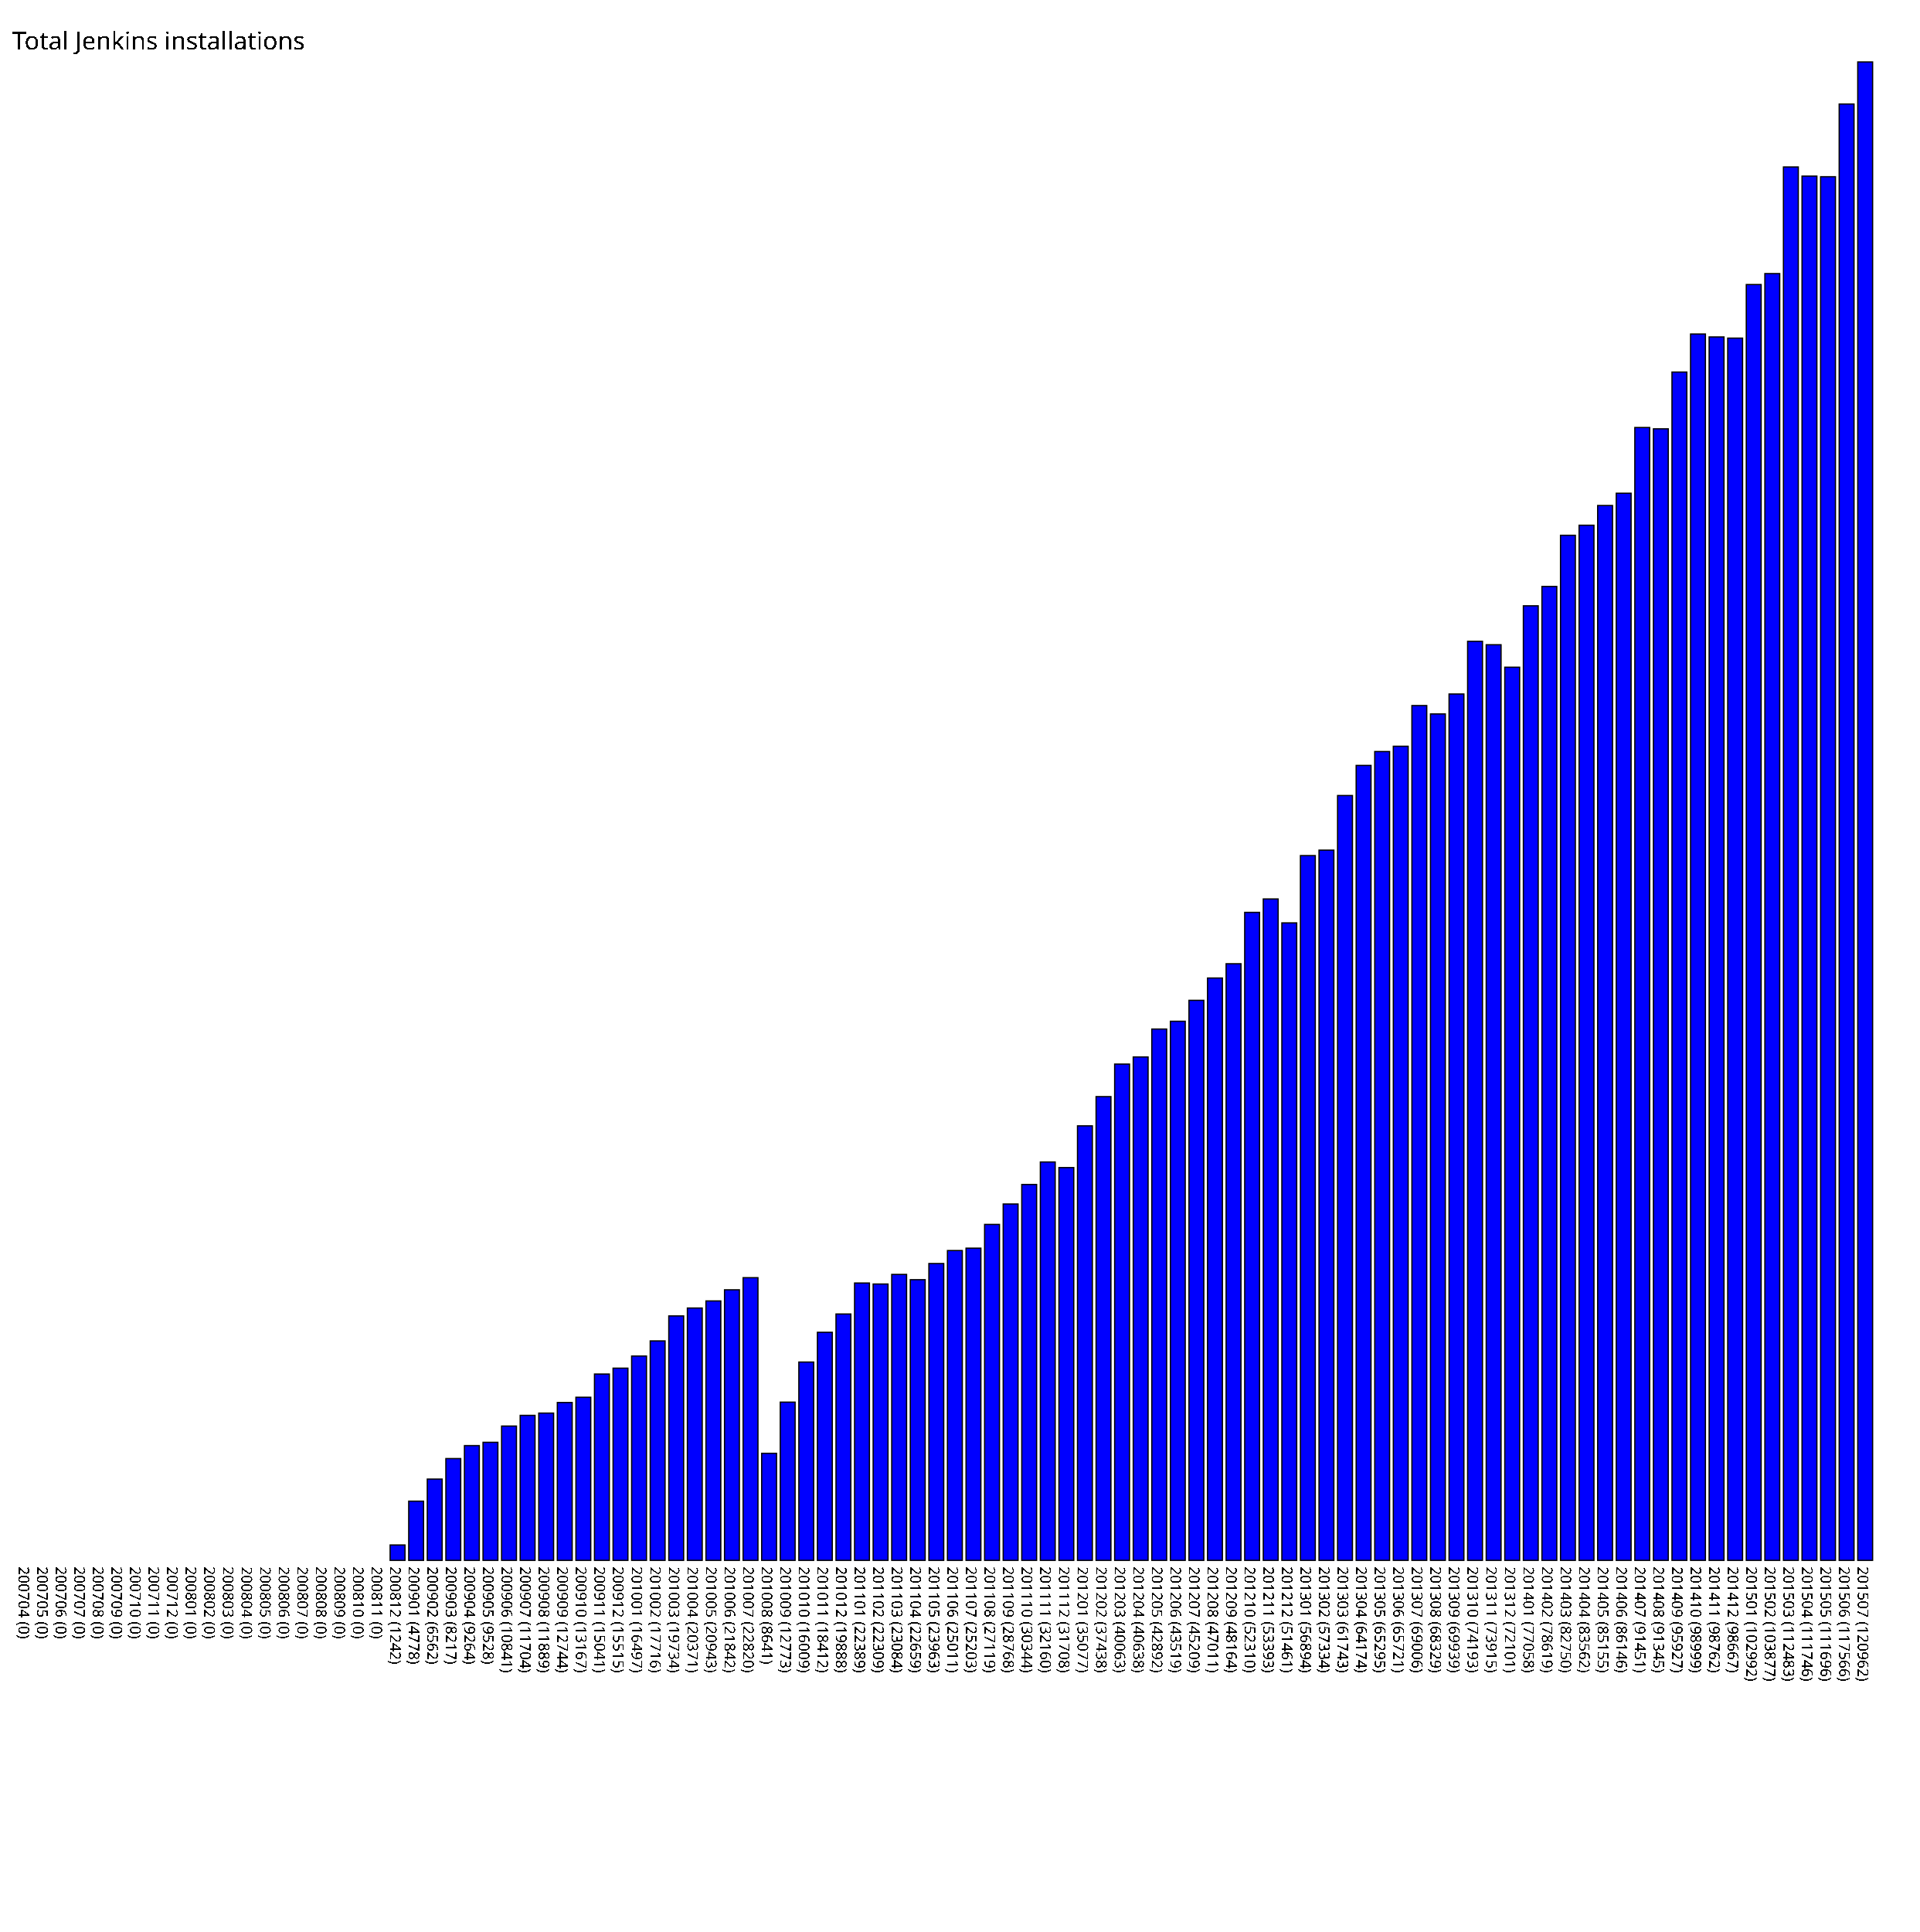
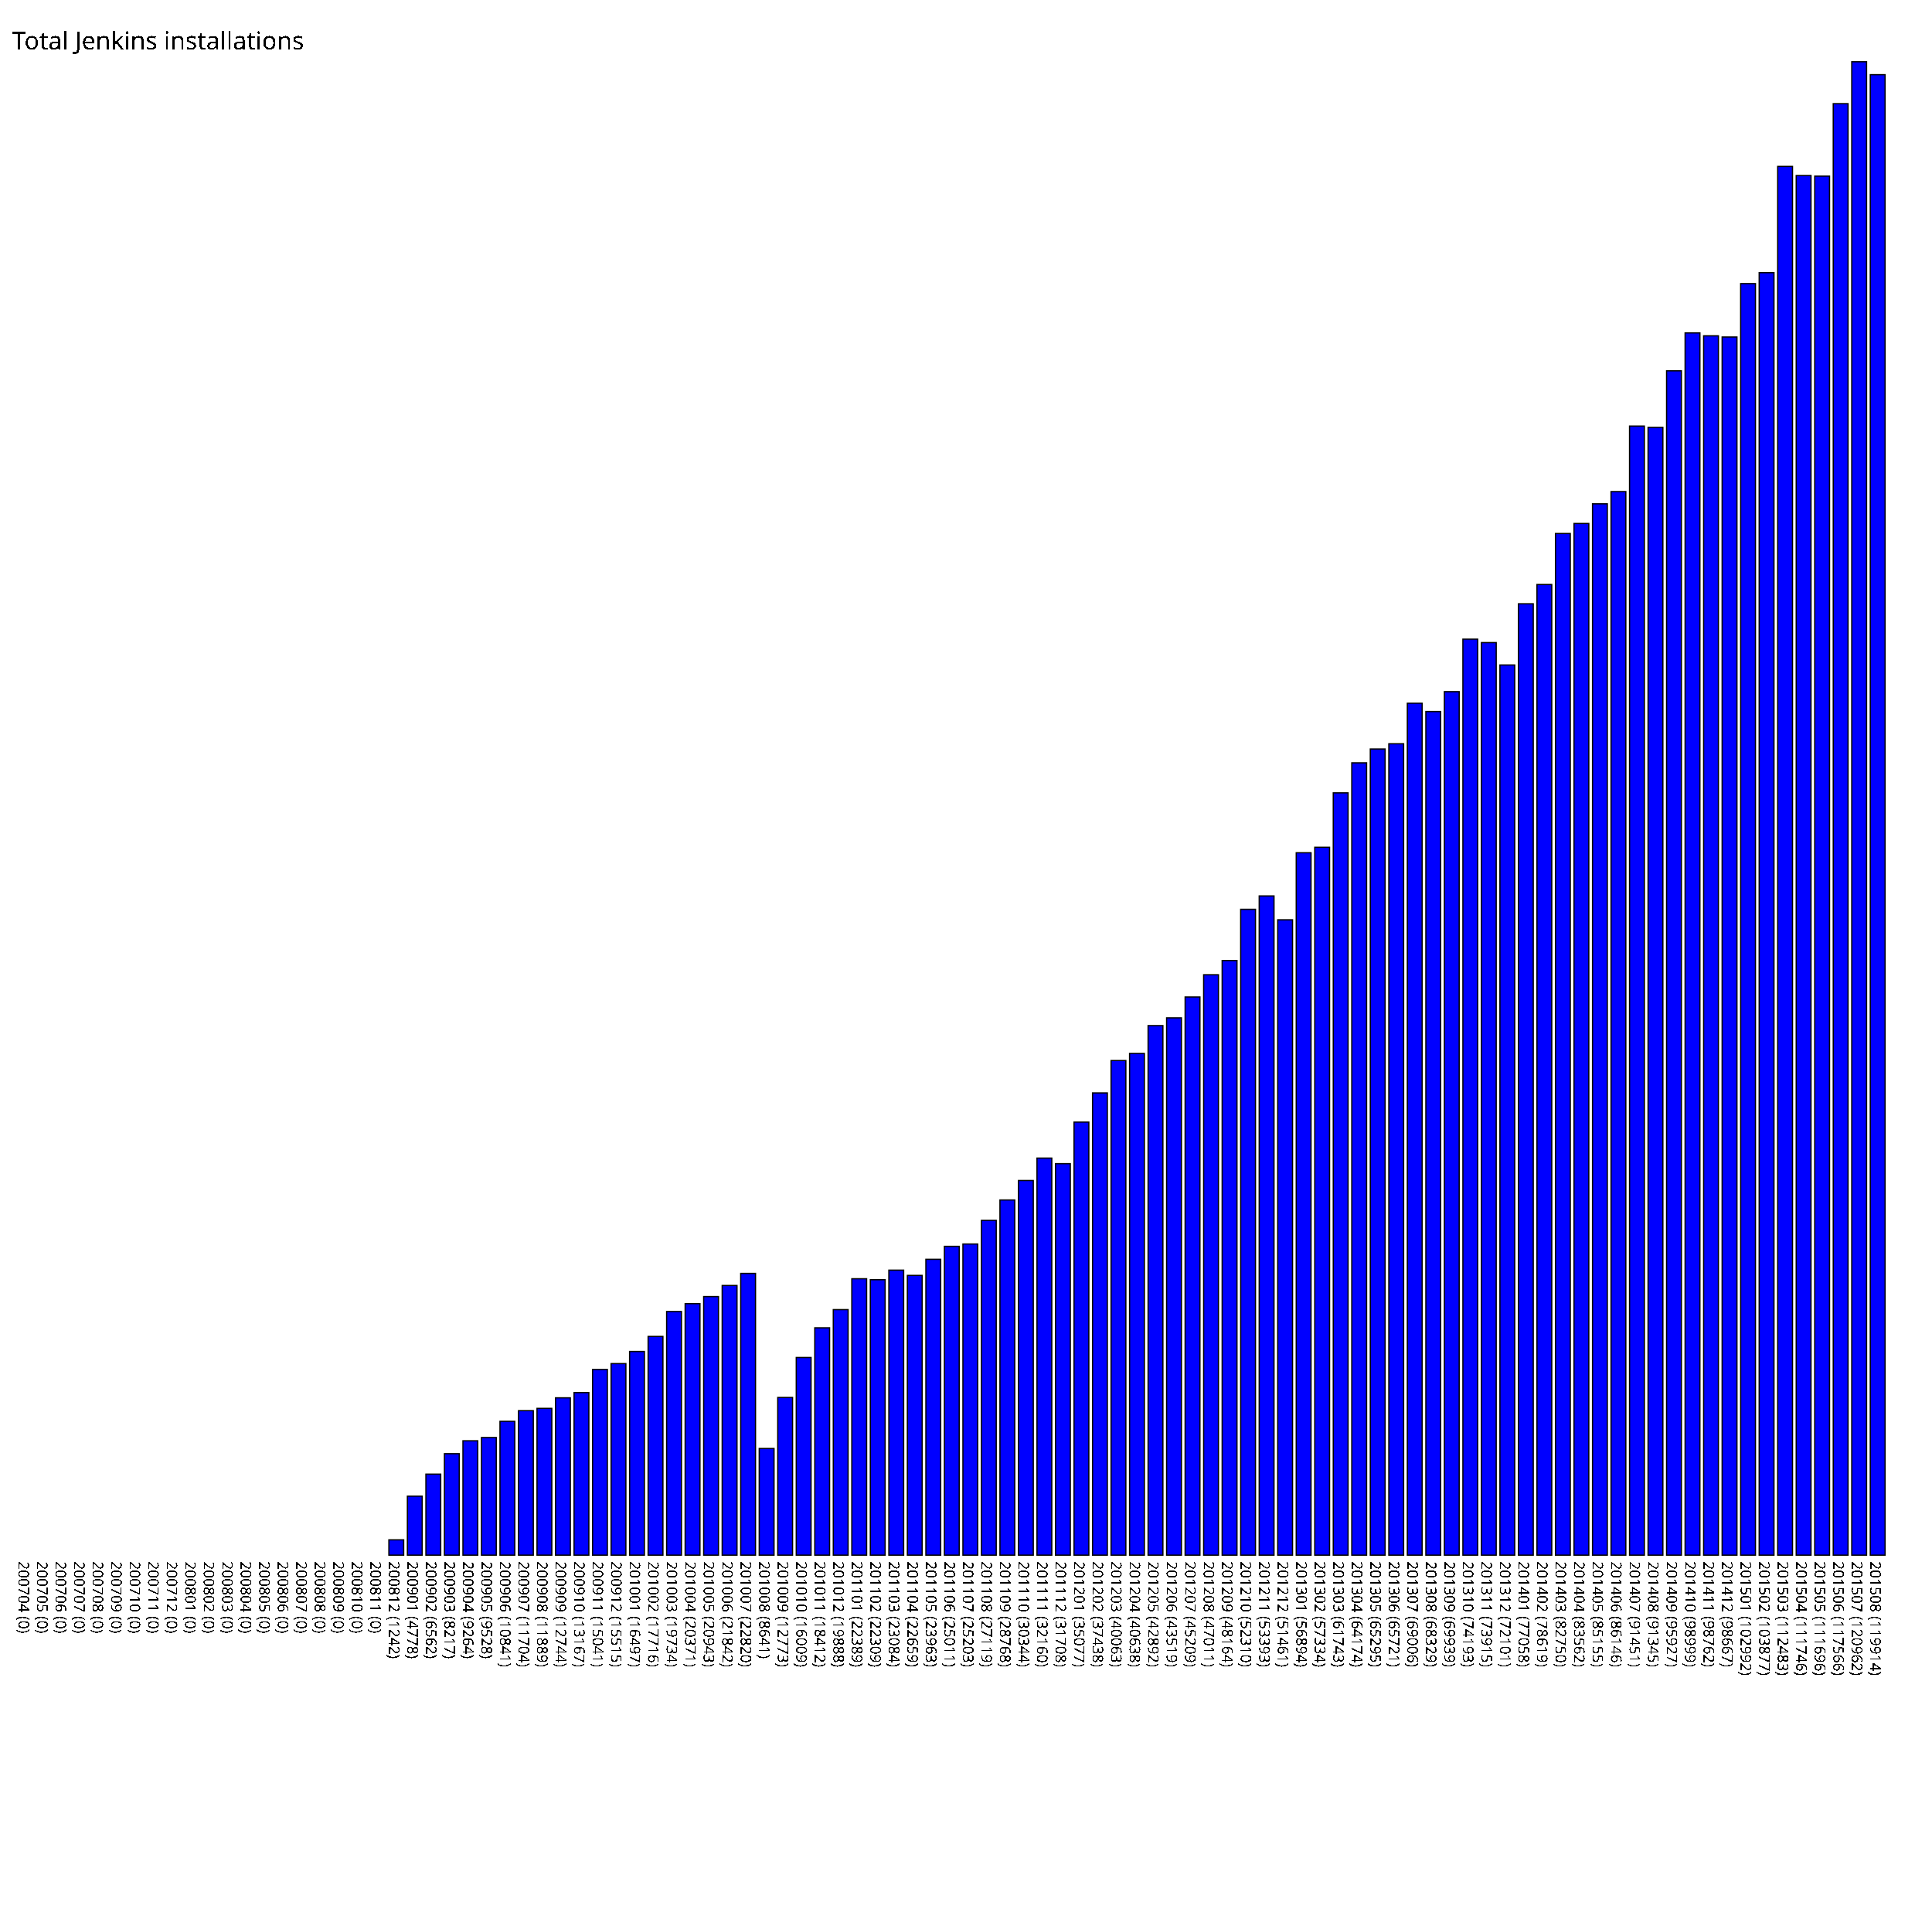
- <svg xmlns="http://www.w3.org/2000/svg" version="1.1" preserveAspectRatio="xMidYMid meet" viewBox="0 0 1550 1559.62">
+ <svg xmlns="http://www.w3.org/2000/svg" version="1.1" preserveAspectRatio="xMidYMid meet" viewBox="0 0 1565 1559.62">
  <rect fill="blue" height="0" stroke="black" width="12" x="15" y="1259.62" />
  <text x="15" y="1264.62" font-family="Tahoma" font-size="12" transform="rotate(90 15,1264.62)" text-rendering="optimizeSpeed" fill="#000000;">200704 (0)</text>
  <rect fill="blue" height="0" stroke="black" width="12" x="30" y="1259.62" />
  <text x="30" y="1264.62" font-family="Tahoma" font-size="12" transform="rotate(90 30,1264.62)" text-rendering="optimizeSpeed" fill="#000000;">200705 (0)</text>
  <rect fill="blue" height="0" stroke="black" width="12" x="45" y="1259.62" />
  <text x="45" y="1264.62" font-family="Tahoma" font-size="12" transform="rotate(90 45,1264.62)" text-rendering="optimizeSpeed" fill="#000000;">200706 (0)</text>
  <rect fill="blue" height="0" stroke="black" width="12" x="60" y="1259.62" />
  <text x="60" y="1264.62" font-family="Tahoma" font-size="12" transform="rotate(90 60,1264.62)" text-rendering="optimizeSpeed" fill="#000000;">200707 (0)</text>
  <rect fill="blue" height="0" stroke="black" width="12" x="75" y="1259.62" />
  <text x="75" y="1264.62" font-family="Tahoma" font-size="12" transform="rotate(90 75,1264.62)" text-rendering="optimizeSpeed" fill="#000000;">200708 (0)</text>
  <rect fill="blue" height="0" stroke="black" width="12" x="90" y="1259.62" />
  <text x="90" y="1264.62" font-family="Tahoma" font-size="12" transform="rotate(90 90,1264.62)" text-rendering="optimizeSpeed" fill="#000000;">200709 (0)</text>
  <rect fill="blue" height="0" stroke="black" width="12" x="105" y="1259.62" />
  <text x="105" y="1264.62" font-family="Tahoma" font-size="12" transform="rotate(90 105,1264.62)" text-rendering="optimizeSpeed" fill="#000000;">200710 (0)</text>
  <rect fill="blue" height="0" stroke="black" width="12" x="120" y="1259.62" />
  <text x="120" y="1264.62" font-family="Tahoma" font-size="12" transform="rotate(90 120,1264.62)" text-rendering="optimizeSpeed" fill="#000000;">200711 (0)</text>
  <rect fill="blue" height="0" stroke="black" width="12" x="135" y="1259.62" />
  <text x="135" y="1264.62" font-family="Tahoma" font-size="12" transform="rotate(90 135,1264.62)" text-rendering="optimizeSpeed" fill="#000000;">200712 (0)</text>
  <rect fill="blue" height="0" stroke="black" width="12" x="150" y="1259.62" />
  <text x="150" y="1264.62" font-family="Tahoma" font-size="12" transform="rotate(90 150,1264.62)" text-rendering="optimizeSpeed" fill="#000000;">200801 (0)</text>
  <rect fill="blue" height="0" stroke="black" width="12" x="165" y="1259.62" />
  <text x="165" y="1264.62" font-family="Tahoma" font-size="12" transform="rotate(90 165,1264.62)" text-rendering="optimizeSpeed" fill="#000000;">200802 (0)</text>
  <rect fill="blue" height="0" stroke="black" width="12" x="180" y="1259.62" />
  <text x="180" y="1264.62" font-family="Tahoma" font-size="12" transform="rotate(90 180,1264.62)" text-rendering="optimizeSpeed" fill="#000000;">200803 (0)</text>
  <rect fill="blue" height="0" stroke="black" width="12" x="195" y="1259.62" />
  <text x="195" y="1264.62" font-family="Tahoma" font-size="12" transform="rotate(90 195,1264.62)" text-rendering="optimizeSpeed" fill="#000000;">200804 (0)</text>
  <rect fill="blue" height="0" stroke="black" width="12" x="210" y="1259.62" />
  <text x="210" y="1264.62" font-family="Tahoma" font-size="12" transform="rotate(90 210,1264.62)" text-rendering="optimizeSpeed" fill="#000000;">200805 (0)</text>
  <rect fill="blue" height="0" stroke="black" width="12" x="225" y="1259.62" />
  <text x="225" y="1264.62" font-family="Tahoma" font-size="12" transform="rotate(90 225,1264.62)" text-rendering="optimizeSpeed" fill="#000000;">200806 (0)</text>
  <rect fill="blue" height="0" stroke="black" width="12" x="240" y="1259.62" />
  <text x="240" y="1264.62" font-family="Tahoma" font-size="12" transform="rotate(90 240,1264.62)" text-rendering="optimizeSpeed" fill="#000000;">200807 (0)</text>
  <rect fill="blue" height="0" stroke="black" width="12" x="255" y="1259.62" />
  <text x="255" y="1264.62" font-family="Tahoma" font-size="12" transform="rotate(90 255,1264.62)" text-rendering="optimizeSpeed" fill="#000000;">200808 (0)</text>
  <rect fill="blue" height="0" stroke="black" width="12" x="270" y="1259.62" />
  <text x="270" y="1264.62" font-family="Tahoma" font-size="12" transform="rotate(90 270,1264.62)" text-rendering="optimizeSpeed" fill="#000000;">200809 (0)</text>
  <rect fill="blue" height="0" stroke="black" width="12" x="285" y="1259.62" />
  <text x="285" y="1264.62" font-family="Tahoma" font-size="12" transform="rotate(90 285,1264.62)" text-rendering="optimizeSpeed" fill="#000000;">200810 (0)</text>
  <rect fill="blue" height="0" stroke="black" width="12" x="300" y="1259.62" />
  <text x="300" y="1264.62" font-family="Tahoma" font-size="12" transform="rotate(90 300,1264.62)" text-rendering="optimizeSpeed" fill="#000000;">200811 (0)</text>
  <rect fill="blue" height="12.42" stroke="black" width="12" x="315" y="1247.20" />
  <text x="315" y="1264.62" font-family="Tahoma" font-size="12" transform="rotate(90 315,1264.62)" text-rendering="optimizeSpeed" fill="#000000;">200812 (1242)</text>
  <rect fill="blue" height="47.78" stroke="black" width="12" x="330" y="1211.84" />
  <text x="330" y="1264.62" font-family="Tahoma" font-size="12" transform="rotate(90 330,1264.62)" text-rendering="optimizeSpeed" fill="#000000;">200901 (4778)</text>
  <rect fill="blue" height="65.62" stroke="black" width="12" x="345" y="1194.00" />
  <text x="345" y="1264.62" font-family="Tahoma" font-size="12" transform="rotate(90 345,1264.62)" text-rendering="optimizeSpeed" fill="#000000;">200902 (6562)</text>
  <rect fill="blue" height="82.17" stroke="black" width="12" x="360" y="1177.45" />
  <text x="360" y="1264.62" font-family="Tahoma" font-size="12" transform="rotate(90 360,1264.62)" text-rendering="optimizeSpeed" fill="#000000;">200903 (8217)</text>
  <rect fill="blue" height="92.64" stroke="black" width="12" x="375" y="1166.98" />
  <text x="375" y="1264.62" font-family="Tahoma" font-size="12" transform="rotate(90 375,1264.62)" text-rendering="optimizeSpeed" fill="#000000;">200904 (9264)</text>
  <rect fill="blue" height="95.28" stroke="black" width="12" x="390" y="1164.34" />
  <text x="390" y="1264.62" font-family="Tahoma" font-size="12" transform="rotate(90 390,1264.62)" text-rendering="optimizeSpeed" fill="#000000;">200905 (9528)</text>
  <rect fill="blue" height="108.41" stroke="black" width="12" x="405" y="1151.21" />
  <text x="405" y="1264.62" font-family="Tahoma" font-size="12" transform="rotate(90 405,1264.62)" text-rendering="optimizeSpeed" fill="#000000;">200906 (10841)</text>
  <rect fill="blue" height="117.04" stroke="black" width="12" x="420" y="1142.58" />
  <text x="420" y="1264.62" font-family="Tahoma" font-size="12" transform="rotate(90 420,1264.62)" text-rendering="optimizeSpeed" fill="#000000;">200907 (11704)</text>
  <rect fill="blue" height="118.89" stroke="black" width="12" x="435" y="1140.73" />
  <text x="435" y="1264.62" font-family="Tahoma" font-size="12" transform="rotate(90 435,1264.62)" text-rendering="optimizeSpeed" fill="#000000;">200908 (11889)</text>
  <rect fill="blue" height="127.44" stroke="black" width="12" x="450" y="1132.18" />
  <text x="450" y="1264.62" font-family="Tahoma" font-size="12" transform="rotate(90 450,1264.62)" text-rendering="optimizeSpeed" fill="#000000;">200909 (12744)</text>
  <rect fill="blue" height="131.67" stroke="black" width="12" x="465" y="1127.95" />
  <text x="465" y="1264.62" font-family="Tahoma" font-size="12" transform="rotate(90 465,1264.62)" text-rendering="optimizeSpeed" fill="#000000;">200910 (13167)</text>
  <rect fill="blue" height="150.41" stroke="black" width="12" x="480" y="1109.21" />
  <text x="480" y="1264.62" font-family="Tahoma" font-size="12" transform="rotate(90 480,1264.62)" text-rendering="optimizeSpeed" fill="#000000;">200911 (15041)</text>
  <rect fill="blue" height="155.15" stroke="black" width="12" x="495" y="1104.47" />
  <text x="495" y="1264.62" font-family="Tahoma" font-size="12" transform="rotate(90 495,1264.62)" text-rendering="optimizeSpeed" fill="#000000;">200912 (15515)</text>
  <rect fill="blue" height="164.97" stroke="black" width="12" x="510" y="1094.65" />
  <text x="510" y="1264.62" font-family="Tahoma" font-size="12" transform="rotate(90 510,1264.62)" text-rendering="optimizeSpeed" fill="#000000;">201001 (16497)</text>
  <rect fill="blue" height="177.16" stroke="black" width="12" x="525" y="1082.46" />
  <text x="525" y="1264.62" font-family="Tahoma" font-size="12" transform="rotate(90 525,1264.62)" text-rendering="optimizeSpeed" fill="#000000;">201002 (17716)</text>
  <rect fill="blue" height="197.34" stroke="black" width="12" x="540" y="1062.28" />
  <text x="540" y="1264.62" font-family="Tahoma" font-size="12" transform="rotate(90 540,1264.62)" text-rendering="optimizeSpeed" fill="#000000;">201003 (19734)</text>
  <rect fill="blue" height="203.71" stroke="black" width="12" x="555" y="1055.91" />
  <text x="555" y="1264.62" font-family="Tahoma" font-size="12" transform="rotate(90 555,1264.62)" text-rendering="optimizeSpeed" fill="#000000;">201004 (20371)</text>
  <rect fill="blue" height="209.43" stroke="black" width="12" x="570" y="1050.19" />
  <text x="570" y="1264.62" font-family="Tahoma" font-size="12" transform="rotate(90 570,1264.62)" text-rendering="optimizeSpeed" fill="#000000;">201005 (20943)</text>
  <rect fill="blue" height="218.42" stroke="black" width="12" x="585" y="1041.20" />
  <text x="585" y="1264.62" font-family="Tahoma" font-size="12" transform="rotate(90 585,1264.62)" text-rendering="optimizeSpeed" fill="#000000;">201006 (21842)</text>
  <rect fill="blue" height="228.2" stroke="black" width="12" x="600" y="1031.42" />
  <text x="600" y="1264.62" font-family="Tahoma" font-size="12" transform="rotate(90 600,1264.62)" text-rendering="optimizeSpeed" fill="#000000;">201007 (22820)</text>
  <rect fill="blue" height="86.41" stroke="black" width="12" x="615" y="1173.21" />
  <text x="615" y="1264.62" font-family="Tahoma" font-size="12" transform="rotate(90 615,1264.62)" text-rendering="optimizeSpeed" fill="#000000;">201008 (8641)</text>
  <rect fill="blue" height="127.73" stroke="black" width="12" x="630" y="1131.89" />
  <text x="630" y="1264.62" font-family="Tahoma" font-size="12" transform="rotate(90 630,1264.62)" text-rendering="optimizeSpeed" fill="#000000;">201009 (12773)</text>
  <rect fill="blue" height="160.09" stroke="black" width="12" x="645" y="1099.53" />
  <text x="645" y="1264.62" font-family="Tahoma" font-size="12" transform="rotate(90 645,1264.62)" text-rendering="optimizeSpeed" fill="#000000;">201010 (16009)</text>
  <rect fill="blue" height="184.12" stroke="black" width="12" x="660" y="1075.50" />
  <text x="660" y="1264.62" font-family="Tahoma" font-size="12" transform="rotate(90 660,1264.62)" text-rendering="optimizeSpeed" fill="#000000;">201011 (18412)</text>
  <rect fill="blue" height="198.88" stroke="black" width="12" x="675" y="1060.74" />
  <text x="675" y="1264.62" font-family="Tahoma" font-size="12" transform="rotate(90 675,1264.62)" text-rendering="optimizeSpeed" fill="#000000;">201012 (19888)</text>
  <rect fill="blue" height="223.89" stroke="black" width="12" x="690" y="1035.73" />
  <text x="690" y="1264.62" font-family="Tahoma" font-size="12" transform="rotate(90 690,1264.62)" text-rendering="optimizeSpeed" fill="#000000;">201101 (22389)</text>
  <rect fill="blue" height="223.09" stroke="black" width="12" x="705" y="1036.53" />
  <text x="705" y="1264.62" font-family="Tahoma" font-size="12" transform="rotate(90 705,1264.62)" text-rendering="optimizeSpeed" fill="#000000;">201102 (22309)</text>
  <rect fill="blue" height="230.84" stroke="black" width="12" x="720" y="1028.78" />
  <text x="720" y="1264.62" font-family="Tahoma" font-size="12" transform="rotate(90 720,1264.62)" text-rendering="optimizeSpeed" fill="#000000;">201103 (23084)</text>
  <rect fill="blue" height="226.59" stroke="black" width="12" x="735" y="1033.03" />
  <text x="735" y="1264.62" font-family="Tahoma" font-size="12" transform="rotate(90 735,1264.62)" text-rendering="optimizeSpeed" fill="#000000;">201104 (22659)</text>
  <rect fill="blue" height="239.63" stroke="black" width="12" x="750" y="1019.99" />
  <text x="750" y="1264.62" font-family="Tahoma" font-size="12" transform="rotate(90 750,1264.62)" text-rendering="optimizeSpeed" fill="#000000;">201105 (23963)</text>
  <rect fill="blue" height="250.11" stroke="black" width="12" x="765" y="1009.51" />
  <text x="765" y="1264.62" font-family="Tahoma" font-size="12" transform="rotate(90 765,1264.62)" text-rendering="optimizeSpeed" fill="#000000;">201106 (25011)</text>
  <rect fill="blue" height="252.03" stroke="black" width="12" x="780" y="1007.59" />
  <text x="780" y="1264.62" font-family="Tahoma" font-size="12" transform="rotate(90 780,1264.62)" text-rendering="optimizeSpeed" fill="#000000;">201107 (25203)</text>
  <rect fill="blue" height="271.19" stroke="black" width="12" x="795" y="988.43" />
  <text x="795" y="1264.62" font-family="Tahoma" font-size="12" transform="rotate(90 795,1264.62)" text-rendering="optimizeSpeed" fill="#000000;">201108 (27119)</text>
  <rect fill="blue" height="287.68" stroke="black" width="12" x="810" y="971.94" />
  <text x="810" y="1264.62" font-family="Tahoma" font-size="12" transform="rotate(90 810,1264.62)" text-rendering="optimizeSpeed" fill="#000000;">201109 (28768)</text>
  <rect fill="blue" height="303.44" stroke="black" width="12" x="825" y="956.18" />
  <text x="825" y="1264.62" font-family="Tahoma" font-size="12" transform="rotate(90 825,1264.62)" text-rendering="optimizeSpeed" fill="#000000;">201110 (30344)</text>
  <rect fill="blue" height="321.6" stroke="black" width="12" x="840" y="938.02" />
  <text x="840" y="1264.62" font-family="Tahoma" font-size="12" transform="rotate(90 840,1264.62)" text-rendering="optimizeSpeed" fill="#000000;">201111 (32160)</text>
  <rect fill="blue" height="317.08" stroke="black" width="12" x="855" y="942.54" />
  <text x="855" y="1264.62" font-family="Tahoma" font-size="12" transform="rotate(90 855,1264.62)" text-rendering="optimizeSpeed" fill="#000000;">201112 (31708)</text>
  <rect fill="blue" height="350.77" stroke="black" width="12" x="870" y="908.85" />
  <text x="870" y="1264.62" font-family="Tahoma" font-size="12" transform="rotate(90 870,1264.62)" text-rendering="optimizeSpeed" fill="#000000;">201201 (35077)</text>
  <rect fill="blue" height="374.38" stroke="black" width="12" x="885" y="885.24" />
  <text x="885" y="1264.62" font-family="Tahoma" font-size="12" transform="rotate(90 885,1264.62)" text-rendering="optimizeSpeed" fill="#000000;">201202 (37438)</text>
  <rect fill="blue" height="400.63" stroke="black" width="12" x="900" y="858.99" />
  <text x="900" y="1264.62" font-family="Tahoma" font-size="12" transform="rotate(90 900,1264.62)" text-rendering="optimizeSpeed" fill="#000000;">201203 (40063)</text>
  <rect fill="blue" height="406.38" stroke="black" width="12" x="915" y="853.24" />
  <text x="915" y="1264.62" font-family="Tahoma" font-size="12" transform="rotate(90 915,1264.62)" text-rendering="optimizeSpeed" fill="#000000;">201204 (40638)</text>
  <rect fill="blue" height="428.92" stroke="black" width="12" x="930" y="830.70" />
  <text x="930" y="1264.62" font-family="Tahoma" font-size="12" transform="rotate(90 930,1264.62)" text-rendering="optimizeSpeed" fill="#000000;">201205 (42892)</text>
  <rect fill="blue" height="435.19" stroke="black" width="12" x="945" y="824.43" />
  <text x="945" y="1264.62" font-family="Tahoma" font-size="12" transform="rotate(90 945,1264.62)" text-rendering="optimizeSpeed" fill="#000000;">201206 (43519)</text>
  <rect fill="blue" height="452.09" stroke="black" width="12" x="960" y="807.53" />
  <text x="960" y="1264.62" font-family="Tahoma" font-size="12" transform="rotate(90 960,1264.62)" text-rendering="optimizeSpeed" fill="#000000;">201207 (45209)</text>
  <rect fill="blue" height="470.11" stroke="black" width="12" x="975" y="789.51" />
  <text x="975" y="1264.62" font-family="Tahoma" font-size="12" transform="rotate(90 975,1264.62)" text-rendering="optimizeSpeed" fill="#000000;">201208 (47011)</text>
  <rect fill="blue" height="481.64" stroke="black" width="12" x="990" y="777.98" />
  <text x="990" y="1264.62" font-family="Tahoma" font-size="12" transform="rotate(90 990,1264.62)" text-rendering="optimizeSpeed" fill="#000000;">201209 (48164)</text>
  <rect fill="blue" height="523.1" stroke="black" width="12" x="1005" y="736.52" />
  <text x="1005" y="1264.62" font-family="Tahoma" font-size="12" transform="rotate(90 1005,1264.62)" text-rendering="optimizeSpeed" fill="#000000;">201210 (52310)</text>
  <rect fill="blue" height="533.93" stroke="black" width="12" x="1020" y="725.69" />
  <text x="1020" y="1264.62" font-family="Tahoma" font-size="12" transform="rotate(90 1020,1264.62)" text-rendering="optimizeSpeed" fill="#000000;">201211 (53393)</text>
  <rect fill="blue" height="514.61" stroke="black" width="12" x="1035" y="745.01" />
  <text x="1035" y="1264.62" font-family="Tahoma" font-size="12" transform="rotate(90 1035,1264.62)" text-rendering="optimizeSpeed" fill="#000000;">201212 (51461)</text>
  <rect fill="blue" height="568.94" stroke="black" width="12" x="1050" y="690.68" />
  <text x="1050" y="1264.62" font-family="Tahoma" font-size="12" transform="rotate(90 1050,1264.62)" text-rendering="optimizeSpeed" fill="#000000;">201301 (56894)</text>
  <rect fill="blue" height="573.34" stroke="black" width="12" x="1065" y="686.28" />
  <text x="1065" y="1264.62" font-family="Tahoma" font-size="12" transform="rotate(90 1065,1264.62)" text-rendering="optimizeSpeed" fill="#000000;">201302 (57334)</text>
  <rect fill="blue" height="617.43" stroke="black" width="12" x="1080" y="642.19" />
  <text x="1080" y="1264.62" font-family="Tahoma" font-size="12" transform="rotate(90 1080,1264.62)" text-rendering="optimizeSpeed" fill="#000000;">201303 (61743)</text>
  <rect fill="blue" height="641.74" stroke="black" width="12" x="1095" y="617.88" />
  <text x="1095" y="1264.62" font-family="Tahoma" font-size="12" transform="rotate(90 1095,1264.62)" text-rendering="optimizeSpeed" fill="#000000;">201304 (64174)</text>
  <rect fill="blue" height="652.95" stroke="black" width="12" x="1110" y="606.67" />
  <text x="1110" y="1264.62" font-family="Tahoma" font-size="12" transform="rotate(90 1110,1264.62)" text-rendering="optimizeSpeed" fill="#000000;">201305 (65295)</text>
  <rect fill="blue" height="657.21" stroke="black" width="12" x="1125" y="602.41" />
  <text x="1125" y="1264.62" font-family="Tahoma" font-size="12" transform="rotate(90 1125,1264.62)" text-rendering="optimizeSpeed" fill="#000000;">201306 (65721)</text>
  <rect fill="blue" height="690.06" stroke="black" width="12" x="1140" y="569.56" />
  <text x="1140" y="1264.62" font-family="Tahoma" font-size="12" transform="rotate(90 1140,1264.62)" text-rendering="optimizeSpeed" fill="#000000;">201307 (69006)</text>
  <rect fill="blue" height="683.29" stroke="black" width="12" x="1155" y="576.33" />
  <text x="1155" y="1264.62" font-family="Tahoma" font-size="12" transform="rotate(90 1155,1264.62)" text-rendering="optimizeSpeed" fill="#000000;">201308 (68329)</text>
  <rect fill="blue" height="699.39" stroke="black" width="12" x="1170" y="560.23" />
  <text x="1170" y="1264.62" font-family="Tahoma" font-size="12" transform="rotate(90 1170,1264.62)" text-rendering="optimizeSpeed" fill="#000000;">201309 (69939)</text>
  <rect fill="blue" height="741.93" stroke="black" width="12" x="1185" y="517.69" />
  <text x="1185" y="1264.62" font-family="Tahoma" font-size="12" transform="rotate(90 1185,1264.62)" text-rendering="optimizeSpeed" fill="#000000;">201310 (74193)</text>
  <rect fill="blue" height="739.15" stroke="black" width="12" x="1200" y="520.47" />
  <text x="1200" y="1264.62" font-family="Tahoma" font-size="12" transform="rotate(90 1200,1264.62)" text-rendering="optimizeSpeed" fill="#000000;">201311 (73915)</text>
  <rect fill="blue" height="721.01" stroke="black" width="12" x="1215" y="538.61" />
  <text x="1215" y="1264.62" font-family="Tahoma" font-size="12" transform="rotate(90 1215,1264.62)" text-rendering="optimizeSpeed" fill="#000000;">201312 (72101)</text>
  <rect fill="blue" height="770.58" stroke="black" width="12" x="1230" y="489.04" />
  <text x="1230" y="1264.62" font-family="Tahoma" font-size="12" transform="rotate(90 1230,1264.62)" text-rendering="optimizeSpeed" fill="#000000;">201401 (77058)</text>
  <rect fill="blue" height="786.19" stroke="black" width="12" x="1245" y="473.43" />
  <text x="1245" y="1264.62" font-family="Tahoma" font-size="12" transform="rotate(90 1245,1264.62)" text-rendering="optimizeSpeed" fill="#000000;">201402 (78619)</text>
  <rect fill="blue" height="827.5" stroke="black" width="12" x="1260" y="432.12" />
  <text x="1260" y="1264.62" font-family="Tahoma" font-size="12" transform="rotate(90 1260,1264.62)" text-rendering="optimizeSpeed" fill="#000000;">201403 (82750)</text>
  <rect fill="blue" height="835.62" stroke="black" width="12" x="1275" y="424.00" />
  <text x="1275" y="1264.62" font-family="Tahoma" font-size="12" transform="rotate(90 1275,1264.62)" text-rendering="optimizeSpeed" fill="#000000;">201404 (83562)</text>
  <rect fill="blue" height="851.55" stroke="black" width="12" x="1290" y="408.07" />
  <text x="1290" y="1264.62" font-family="Tahoma" font-size="12" transform="rotate(90 1290,1264.62)" text-rendering="optimizeSpeed" fill="#000000;">201405 (85155)</text>
  <rect fill="blue" height="861.46" stroke="black" width="12" x="1305" y="398.16" />
  <text x="1305" y="1264.62" font-family="Tahoma" font-size="12" transform="rotate(90 1305,1264.62)" text-rendering="optimizeSpeed" fill="#000000;">201406 (86146)</text>
  <rect fill="blue" height="914.51" stroke="black" width="12" x="1320" y="345.11" />
  <text x="1320" y="1264.62" font-family="Tahoma" font-size="12" transform="rotate(90 1320,1264.62)" text-rendering="optimizeSpeed" fill="#000000;">201407 (91451)</text>
  <rect fill="blue" height="913.45" stroke="black" width="12" x="1335" y="346.17" />
  <text x="1335" y="1264.62" font-family="Tahoma" font-size="12" transform="rotate(90 1335,1264.62)" text-rendering="optimizeSpeed" fill="#000000;">201408 (91345)</text>
  <rect fill="blue" height="959.27" stroke="black" width="12" x="1350" y="300.35" />
  <text x="1350" y="1264.62" font-family="Tahoma" font-size="12" transform="rotate(90 1350,1264.62)" text-rendering="optimizeSpeed" fill="#000000;">201409 (95927)</text>
  <rect fill="blue" height="989.99" stroke="black" width="12" x="1365" y="269.63" />
  <text x="1365" y="1264.62" font-family="Tahoma" font-size="12" transform="rotate(90 1365,1264.62)" text-rendering="optimizeSpeed" fill="#000000;">201410 (98999)</text>
  <rect fill="blue" height="987.62" stroke="black" width="12" x="1380" y="272.00" />
  <text x="1380" y="1264.62" font-family="Tahoma" font-size="12" transform="rotate(90 1380,1264.62)" text-rendering="optimizeSpeed" fill="#000000;">201411 (98762)</text>
  <rect fill="blue" height="986.67" stroke="black" width="12" x="1395" y="272.95" />
  <text x="1395" y="1264.62" font-family="Tahoma" font-size="12" transform="rotate(90 1395,1264.62)" text-rendering="optimizeSpeed" fill="#000000;">201412 (98667)</text>
  <rect fill="blue" height="1029.92" stroke="black" width="12" x="1410" y="229.70" />
  <text x="1410" y="1264.62" font-family="Tahoma" font-size="12" transform="rotate(90 1410,1264.62)" text-rendering="optimizeSpeed" fill="#000000;">201501 (102992)</text>
  <rect fill="blue" height="1038.77" stroke="black" width="12" x="1425" y="220.85" />
  <text x="1425" y="1264.62" font-family="Tahoma" font-size="12" transform="rotate(90 1425,1264.62)" text-rendering="optimizeSpeed" fill="#000000;">201502 (103877)</text>
  <rect fill="blue" height="1124.83" stroke="black" width="12" x="1440" y="134.79" />
  <text x="1440" y="1264.62" font-family="Tahoma" font-size="12" transform="rotate(90 1440,1264.62)" text-rendering="optimizeSpeed" fill="#000000;">201503 (112483)</text>
  <rect fill="blue" height="1117.46" stroke="black" width="12" x="1455" y="142.16" />
  <text x="1455" y="1264.62" font-family="Tahoma" font-size="12" transform="rotate(90 1455,1264.62)" text-rendering="optimizeSpeed" fill="#000000;">201504 (111746)</text>
  <rect fill="blue" height="1116.96" stroke="black" width="12" x="1470" y="142.66" />
  <text x="1470" y="1264.62" font-family="Tahoma" font-size="12" transform="rotate(90 1470,1264.62)" text-rendering="optimizeSpeed" fill="#000000;">201505 (111696)</text>
  <rect fill="blue" height="1175.66" stroke="black" width="12" x="1485" y="83.96" />
  <text x="1485" y="1264.62" font-family="Tahoma" font-size="12" transform="rotate(90 1485,1264.62)" text-rendering="optimizeSpeed" fill="#000000;">201506 (117566)</text>
  <rect fill="blue" height="1209.62" stroke="black" width="12" x="1500" y="50.00" />
  <text x="1500" y="1264.62" font-family="Tahoma" font-size="12" transform="rotate(90 1500,1264.62)" text-rendering="optimizeSpeed" fill="#000000;">201507 (120962)</text>
+   <rect fill="blue" height="1199.14" stroke="black" width="12" x="1515" y="60.48" />
+   <text x="1515" y="1264.62" font-family="Tahoma" font-size="12" transform="rotate(90 1515,1264.62)" text-rendering="optimizeSpeed" fill="#000000;">201508 (119914)</text>
  <text x="10" y="40" font-family="Tahoma" font-size="20" text-rendering="optimizeSpeed" fill="#000000;">Total Jenkins installations</text>
</svg>
